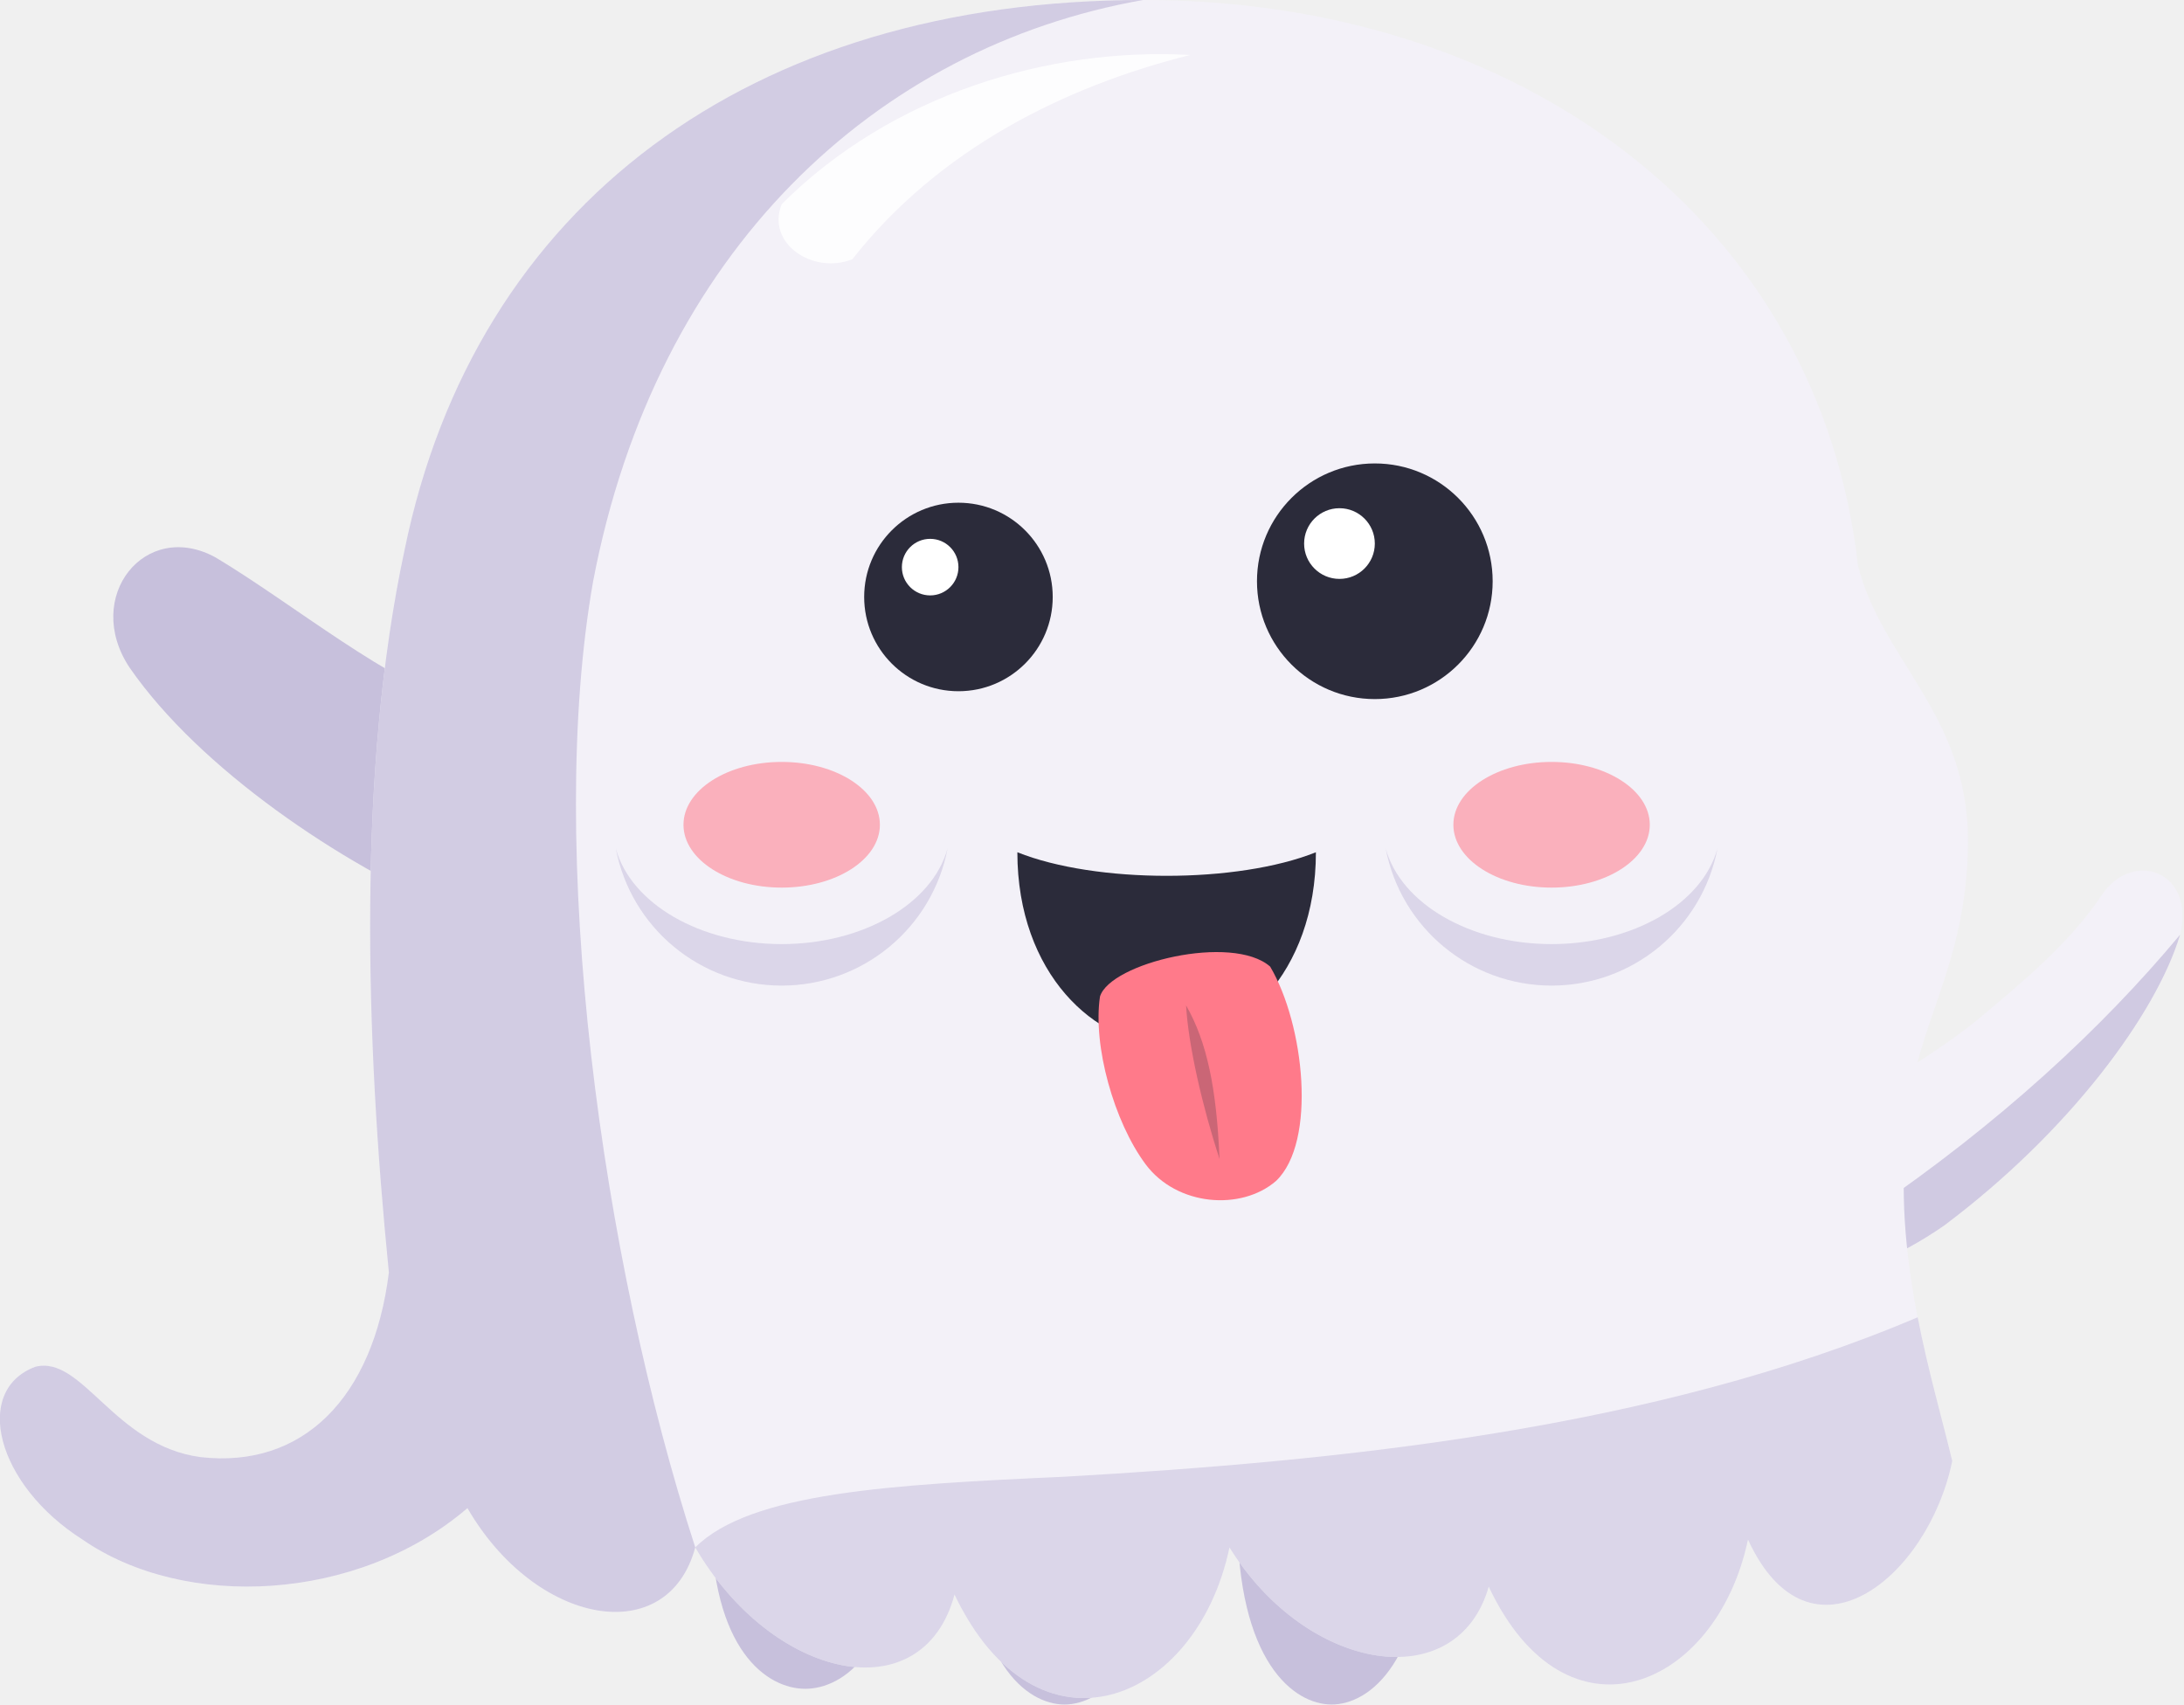
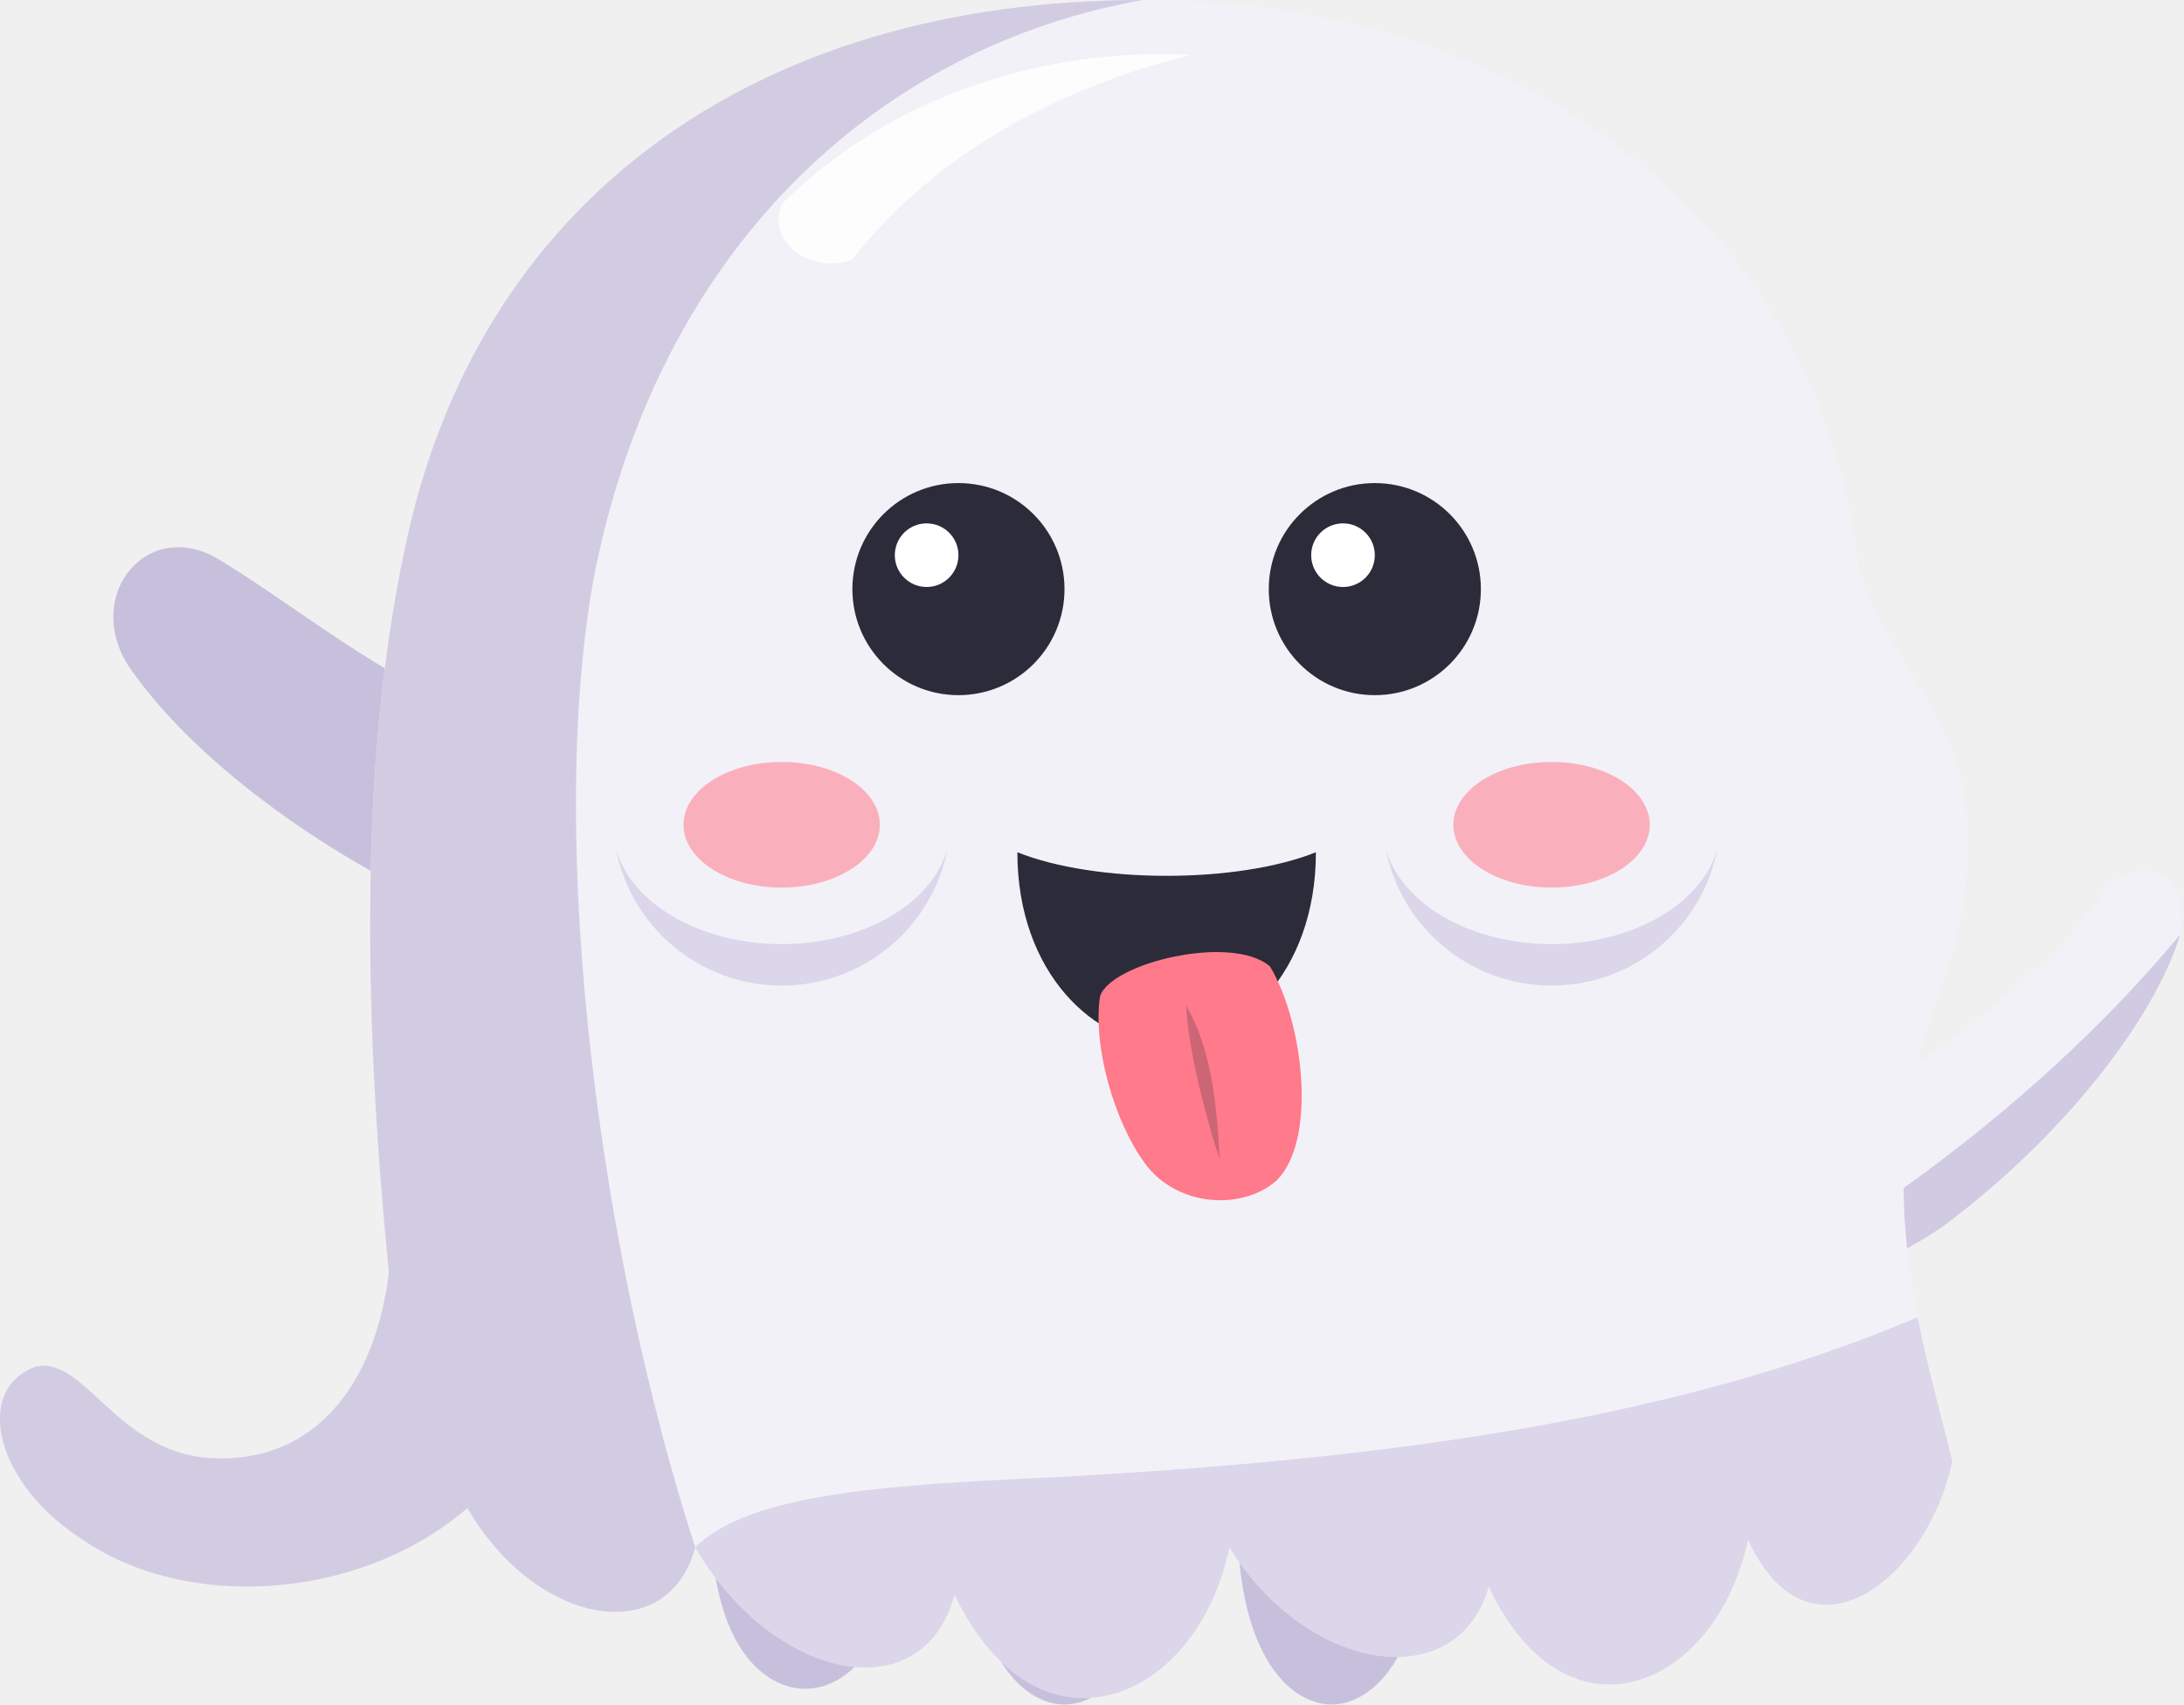
<svg xmlns="http://www.w3.org/2000/svg" viewBox="4.5 8 278 217">
  <g class="part-body" style="transform-box: fill-box; transform-origin: 53% 0%">
    <path d="M196 200 C 196 217.2, 203.2 222, 208 222 C 212.8 222, 220 217.2, 220 200 Z M162 201 C 162 219.6, 169.2 225, 174 225 C 178.8 225, 186 219.6, 186 201 Z M128 201 C 128 219.6, 135.2 225, 140 225 C 144.8 225, 152 219.6, 152 201 Z M95 201 C 95 218.2, 102.2 223, 107 223 C 111.8 223, 119 218.2, 119 201 Z" fill="#c7c0dc" />
    <path d="M62 124 C 48 118, 30 106, 21 93 C 15 84, 23 74, 32 79 C 42 85, 54 95, 64 98 Z" fill="#c7c0dc" />
    <g class="part-arms" style="transform-box: fill-box; transform-origin: 8% 80%">
      <path d="M222 162 C 232 152, 246 146, 256 138 C 262 133, 268 128, 272 122 C 276 116, 284 119, 282 127 C 279 137, 268 152, 252 164 C 242 171, 230 174, 222 174 Z" fill="#f3f1f8" />
      <path d="M242.6 162.2 C 259 151, 272 139, 282 127 C 279 137, 268 152, 252 164 C 249 166.1, 245.8 167.8, 242.6 169.2 Z" fill="#c7c0dc" opacity="0.8" />
    </g>
    <path d="M150 8 C 198 8, 236 36, 241 80 C 244 92, 255 99, 255 115 C 255 131, 248 139, 247.5 150 C 245 166, 250 182, 253 194 C 249.9 209, 234.8 221, 227 204 C 223 223, 203.9 231, 194 210 C 190 224, 170.9 221, 161 205 C 156.8 225, 136.5 233, 126 211 C 122 226, 102.9 222, 93 205 C 89.5 218, 72.7 215, 64 200 C 50 212, 28 213, 15 204 C 4 197, 1 185, 9 182 C 15 180.5, 19 192, 30 193.5 C 43 195, 52 186, 54 170 C 51 140, 50 106, 56 78 C 65 34, 100 8, 150 8 Z" fill="#f3f1f8" />
    <path d="M150 8 C 116 14, 88 40, 80 82 C 74 116, 81 168, 93 205 C 89.5 218, 72.7 215, 64 200 C 50 212, 28 213, 15 204 C 4 197, 1 185, 9 182 C 15 180.5, 19 192, 30 193.5 C 43 195, 52 186, 54 170 C 51 140, 50 106, 56 78 C 65 34, 100 8, 150 8 Z" fill="#c7c0dc" opacity="0.75" />
    <path d="M253 194 C 249.9 209, 234.8 221, 227 204 C 223 223, 203.9 231, 194 210 C 190 224, 170.9 221, 161 205 C 156.8 225, 136.5 233, 126 211 C 122 226, 102.9 222, 93 205 C 100 198, 118 197, 140 196 C 175 194, 215 190, 248.6 175.7 C 249.9 182.4, 251.7 188.6, 253 194 Z" fill="#c7c0dc" opacity="0.55" />
    <path d="M104 34 C 118 20, 138 14, 156 15 C 140 19, 124 27, 113 41 C 108 43, 102 39, 104 34 Z" fill="#ffffff" opacity="0.85" />
-     <circle cx="126.5" cy="84" r="12" fill="#2b2b3a" />
-     <circle cx="122.9" cy="80.2" r="3.6" fill="#ffffff" />
-     <circle cx="179.5" cy="82" r="15" fill="#2b2b3a" />
-     <circle cx="175" cy="77.2" r="4.5" fill="#ffffff" />
+     <circle cx="126.5" cy="83" r="13.5" fill="#2b2b3a" />
+     <circle cx="122.45" cy="78.68" r="4.05" fill="#ffffff" />
+     <circle cx="179.5" cy="83" r="13.5" fill="#2b2b3a" />
+     <circle cx="175.45" cy="78.68" r="4.05" fill="#ffffff" />
    <circle cx="104" cy="112" r="21.5" fill="#f3f1f8" />
    <circle cx="202" cy="112" r="21.5" fill="#f3f1f8" />
    <path d="M82.88 116 A21.5 21.5 0 0 0 125.12 116 A21.5 15 0 0 1 82.88 116 Z M180.88 116 A21.5 21.5 0 0 0 223.12 116 A21.5 15 0 0 1 180.88 116 Z" fill="#c7c0dc" opacity="0.55" />
    <ellipse cx="104" cy="113" rx="12.5" ry="8" fill="#ff7a8a" opacity="0.55" />
    <ellipse cx="202" cy="113" rx="12.5" ry="8" fill="#ff7a8a" opacity="0.55" />
    <path d="M134 116.5 C 144 120.5, 162 120.5, 172 116.5 C 172 132, 162 141, 153 141 C 144 141, 134 132, 134 116.5 Z" fill="#2b2b3a" />
    <g transform="rotate(-10 155 131)">
      <path d="M144 133 C 146 129, 162 128, 166 133 C 169 141, 168 156, 162 160 C 157 163, 149 161, 146 155 C 143 149, 142 139, 144 133 Z" fill="#ff7a8a" />
      <path d="M154.6 136 C 156.4 141, 156.6 147, 155.4 156 C 154.4 149, 154 141, 154.6 136 Z" fill="#2b2b3a" opacity="0.25" />
    </g>
  </g>
</svg>
